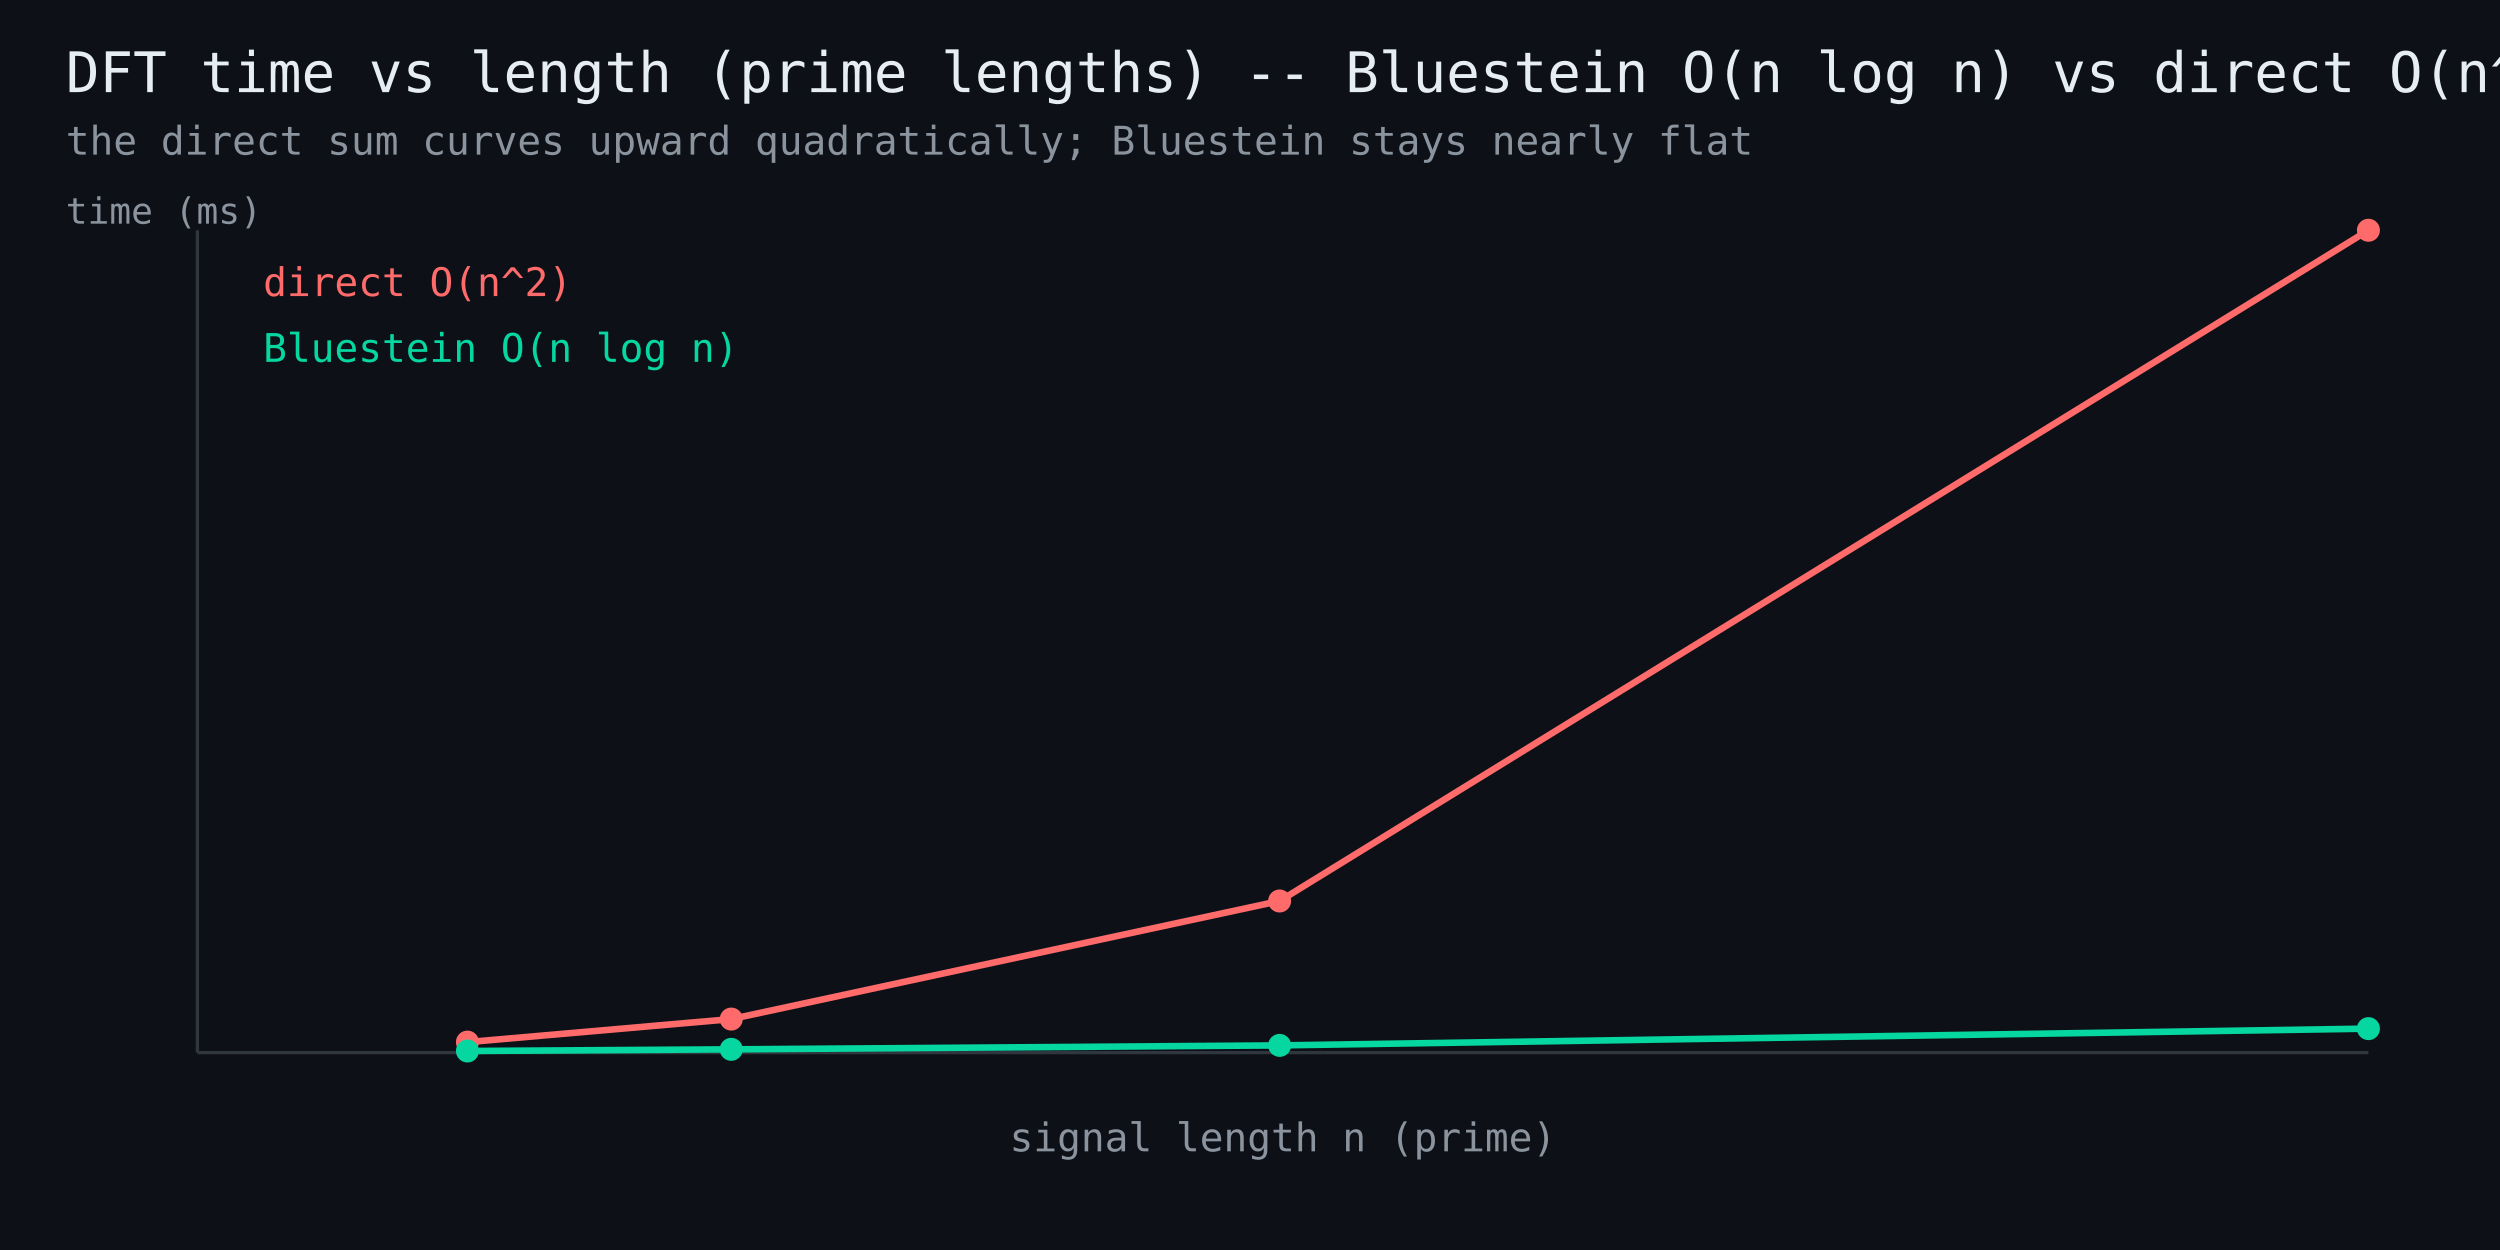
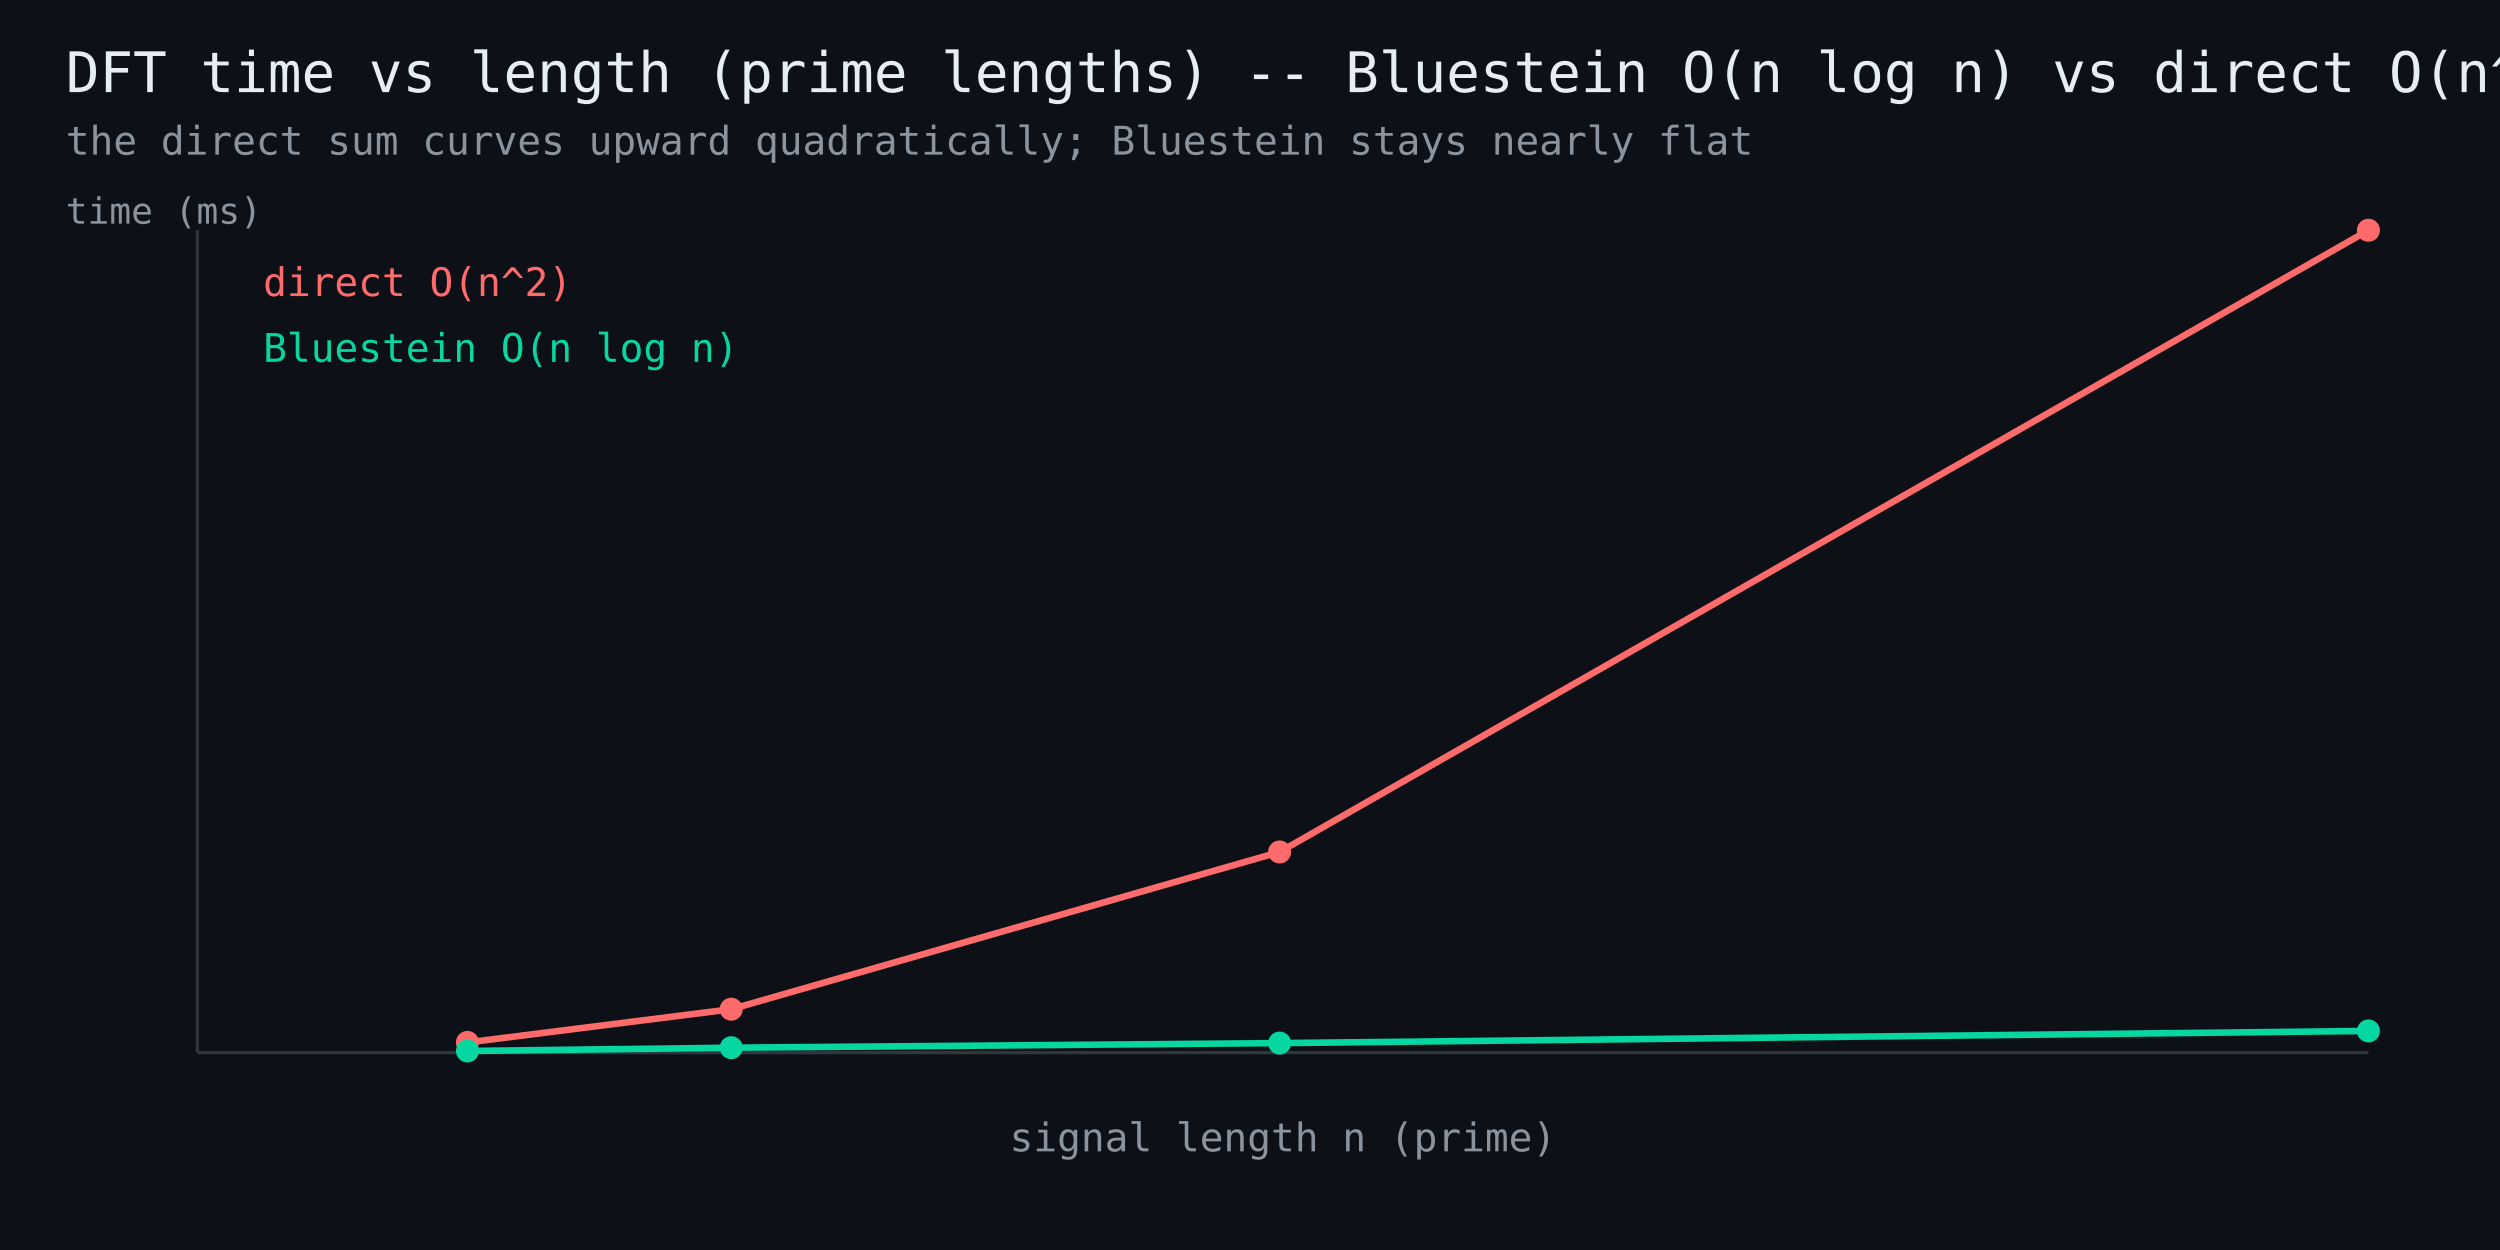
<svg xmlns="http://www.w3.org/2000/svg" width="760" height="380" viewBox="0 0 760 380" font-family="monospace">
  <rect width="760" height="380" fill="#0d1117" />
  <text x="20" y="28" fill="#e6edf3" font-size="17">DFT time vs length (prime lengths) -- Bluestein O(n log n) vs direct O(n^2)</text>
  <text x="20" y="47" fill="#8b949e" font-size="12">the direct sum curves upward quadratically; Bluestein stays nearly flat</text>
  <line x1="60" y1="320" x2="720" y2="320" stroke="#30363d" stroke-width="1" />
  <line x1="60" y1="320" x2="60" y2="70" stroke="#30363d" stroke-width="1" />
-   <polyline points="142.1,316.8 222.3,309.8 389.0,273.9 720.0,70.0" fill="none" stroke="#ff6b6b" stroke-width="2" />
-   <circle cx="142.1" cy="316.8" r="3.5" fill="#ff6b6b" />
-   <circle cx="222.3" cy="309.8" r="3.5" fill="#ff6b6b" />
-   <circle cx="389.0" cy="273.9" r="3.5" fill="#ff6b6b" />
+   <polyline points="142.1,316.9 222.3,306.8 389.0,259.0 720.0,70.0" fill="none" stroke="#ff6b6b" stroke-width="2" />
+   <circle cx="142.1" cy="316.9" r="3.5" fill="#ff6b6b" />
+   <circle cx="222.3" cy="306.8" r="3.5" fill="#ff6b6b" />
+   <circle cx="389.0" cy="259.0" r="3.5" fill="#ff6b6b" />
  <circle cx="720.0" cy="70.0" r="3.5" fill="#ff6b6b" />
  <text x="80" y="90" fill="#ff6b6b" font-size="12">direct O(n^2)</text>
-   <polyline points="142.1,319.5 222.3,319.0 389.0,317.8 720.0,312.7" fill="none" stroke="#06d6a0" stroke-width="2" />
+   <polyline points="142.1,319.5 222.3,318.5 389.0,317.1 720.0,313.4" fill="none" stroke="#06d6a0" stroke-width="2" />
  <circle cx="142.1" cy="319.5" r="3.5" fill="#06d6a0" />
-   <circle cx="222.3" cy="319.0" r="3.5" fill="#06d6a0" />
-   <circle cx="389.0" cy="317.8" r="3.5" fill="#06d6a0" />
-   <circle cx="720.0" cy="312.7" r="3.5" fill="#06d6a0" />
+   <circle cx="222.3" cy="318.5" r="3.5" fill="#06d6a0" />
+   <circle cx="389.0" cy="317.1" r="3.5" fill="#06d6a0" />
+   <circle cx="720.0" cy="313.4" r="3.5" fill="#06d6a0" />
  <text x="80" y="110" fill="#06d6a0" font-size="12">Bluestein O(n log n)</text>
  <text x="390" y="350" fill="#8b949e" font-size="12" text-anchor="middle">signal length n (prime)</text>
  <text x="20" y="68" fill="#8b949e" font-size="11">time (ms)</text>
</svg>
